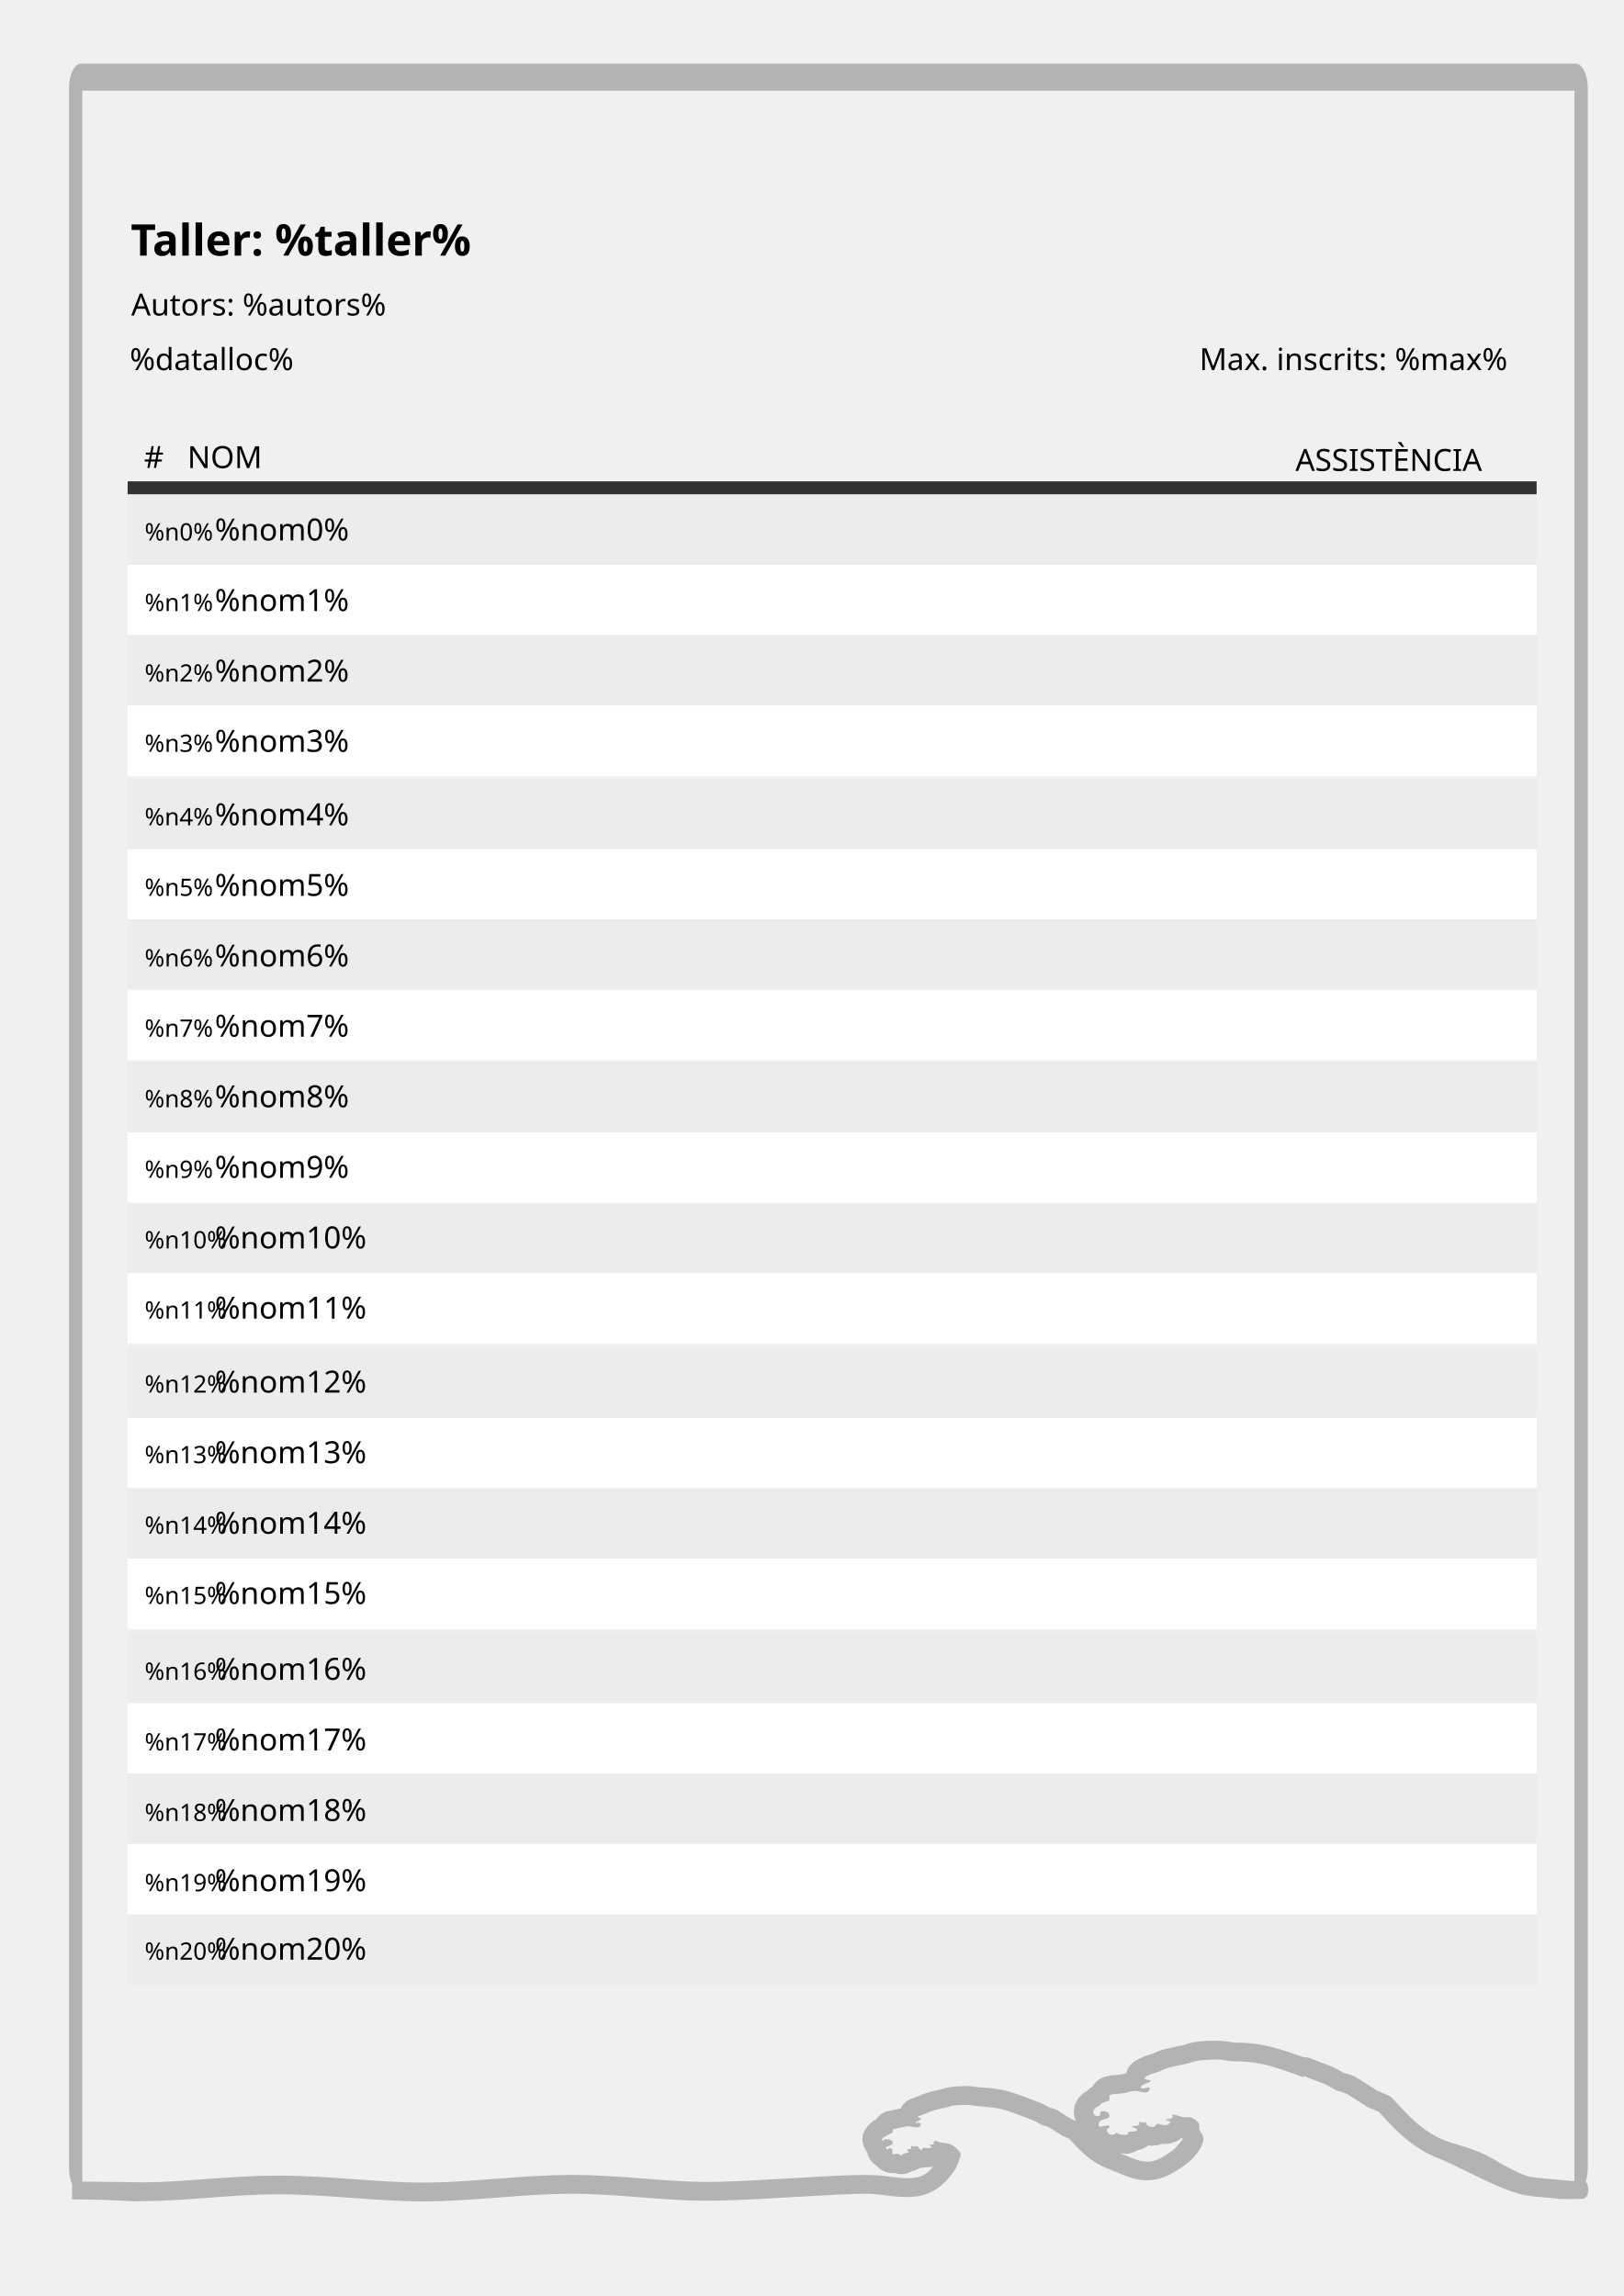
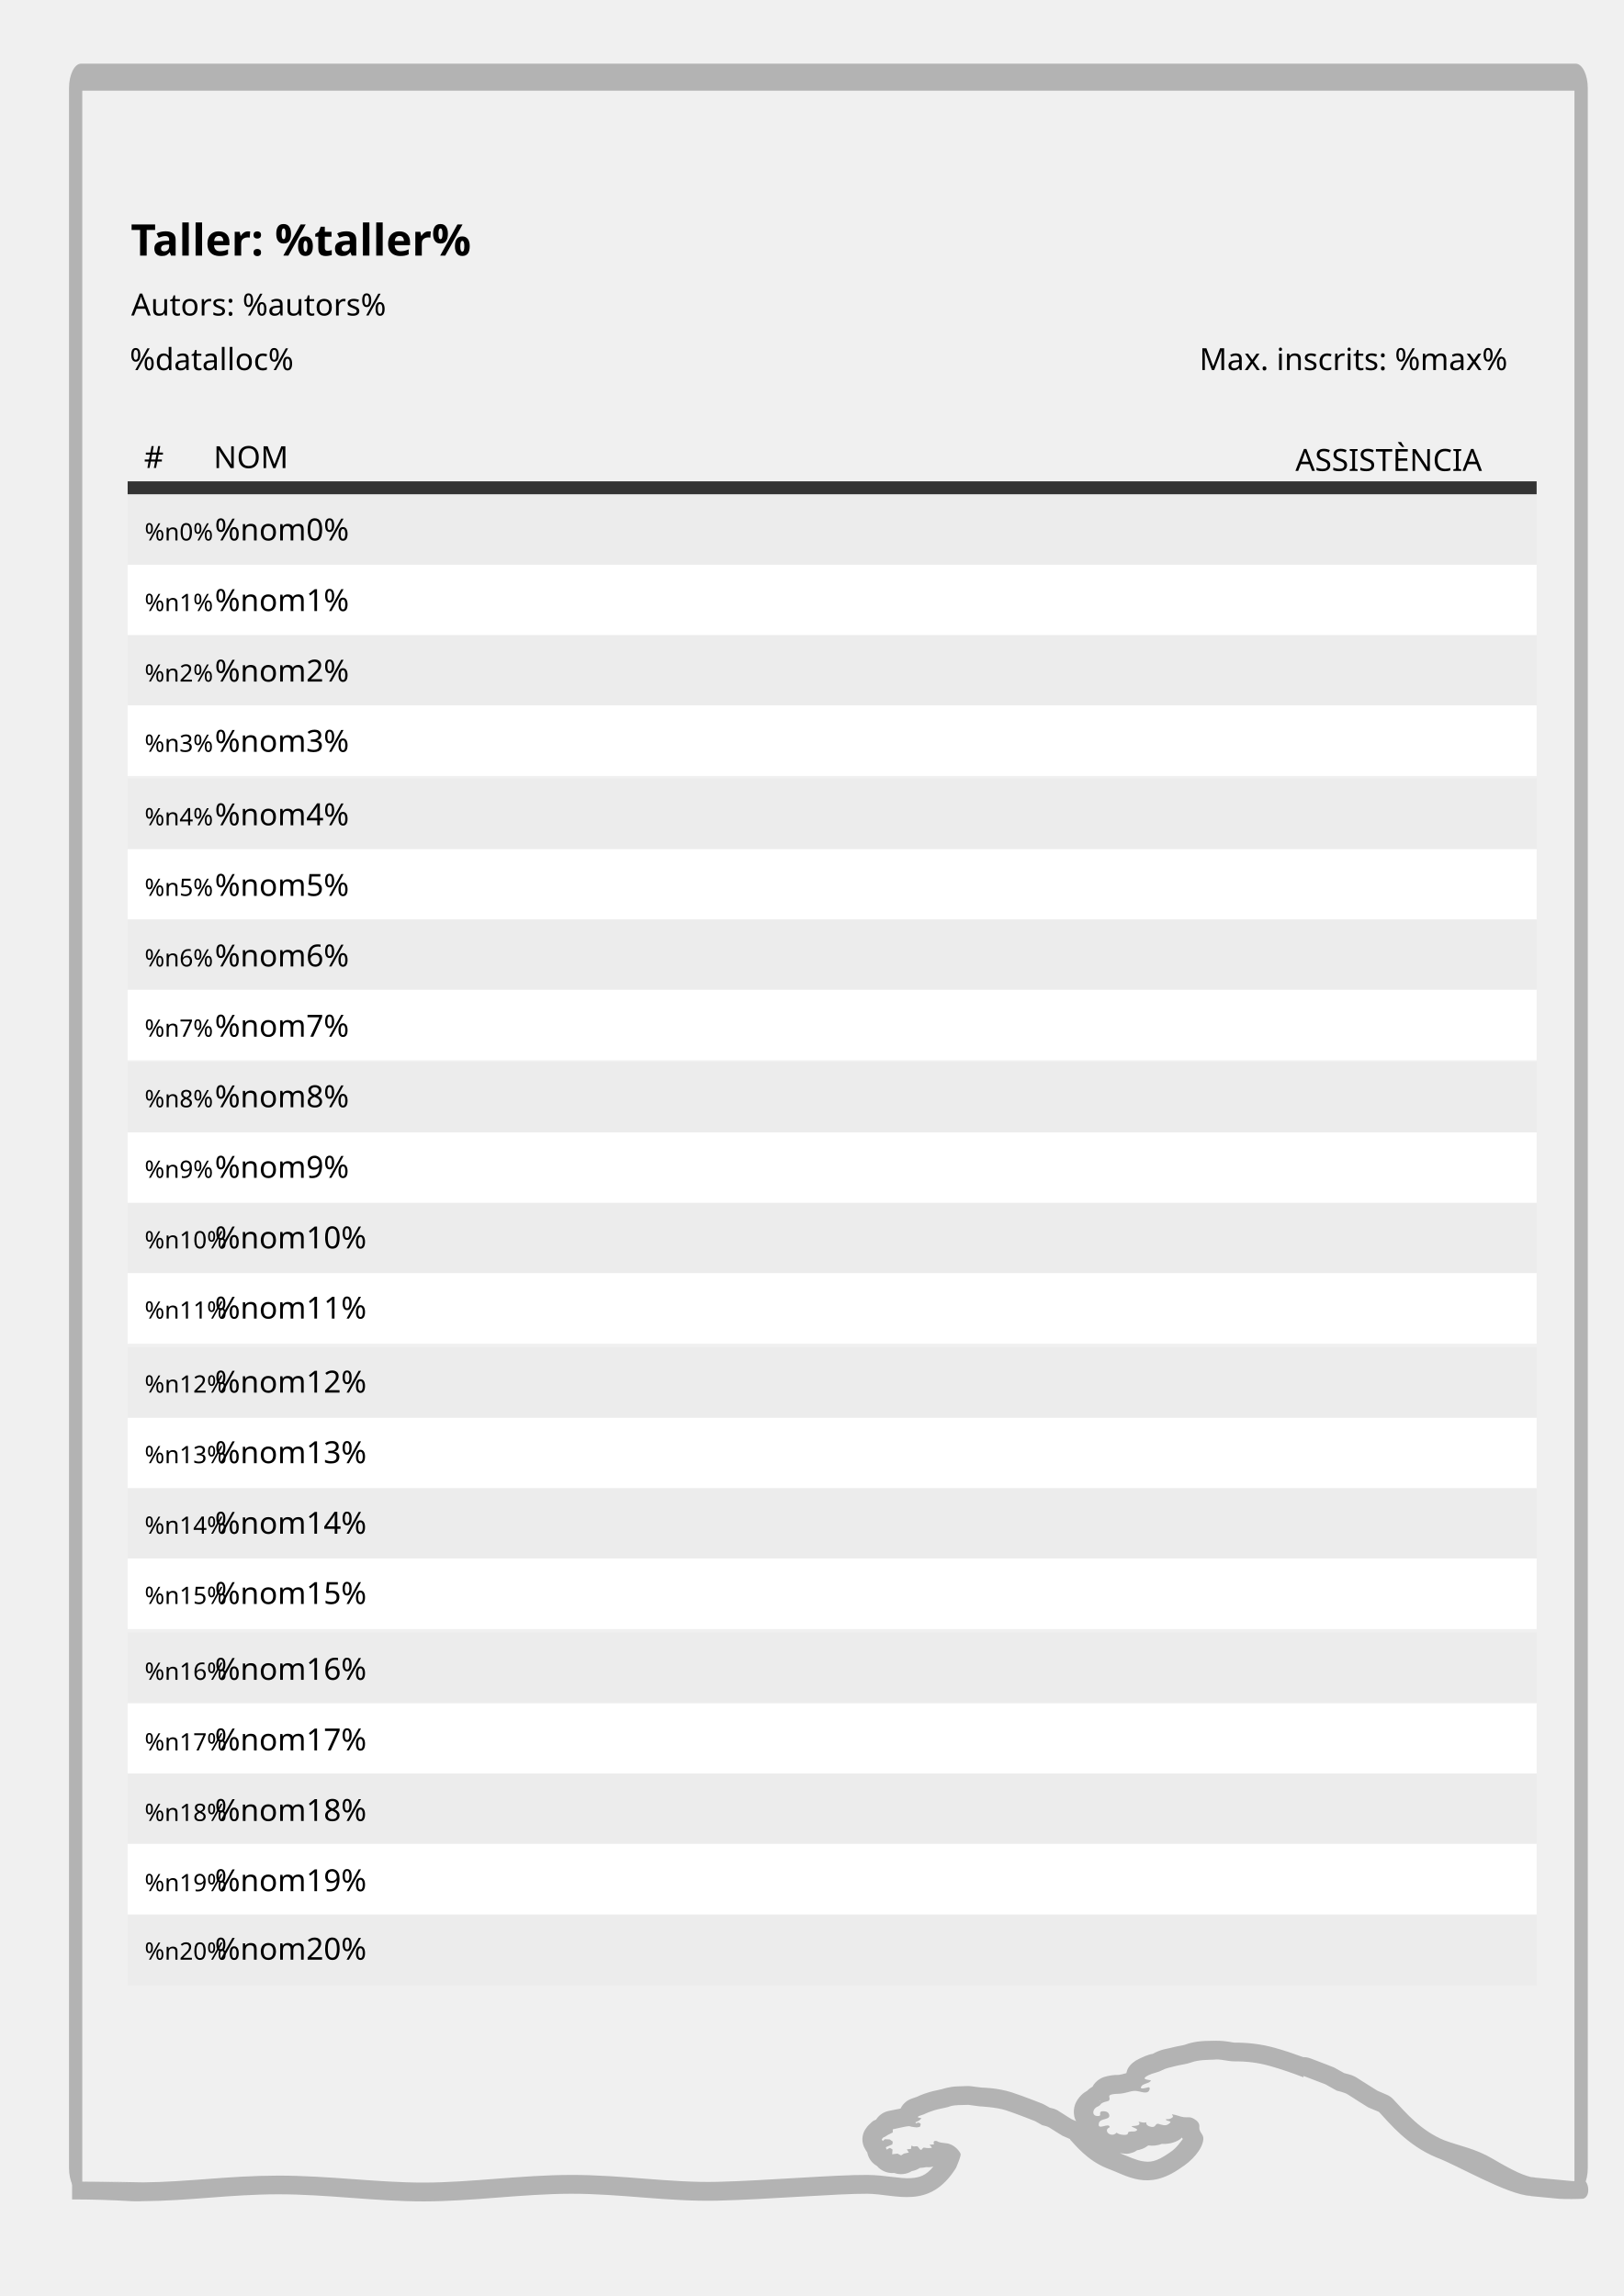
<svg xmlns="http://www.w3.org/2000/svg" id="svg2" version="1.1" width="744.094" height="1052.362" xml:space="preserve">
  <defs id="defs6">





























































































































</defs>
  <g id="g10" transform="matrix(1.25,0,0,-1.25,0,1052.362)">
    <g id="g12" transform="translate(-44.20126,-107.6205)">
      <path style="fill:#b3b3b3;fill-opacity:1;fill-rule:evenodd;stroke:none" d="M 556.469 935.375 C 553.457 935.502 548.552 935.136 542.812 937.25 C 542.017 937.543 539.806 937.748 536.25 938.688 C 534.903 939.043 532.091 939.241 528.188 941.406 C 528.115 941.346 526.053 941.673 522.375 943.469 C 521.84 943.73 521.313 944.013 520.844 944.375 C 521.067 944.188 521.232 944.052 521.344 943.969 C 521.252 944.026 521.127 944.098 520.969 944.188 C 520.812 944.276 520.651 944.398 520.5 944.5 C 520.838 944.255 520.804 944.238 520 944.812 C 519.964 944.838 519.939 944.846 519.906 944.875 C 519.841 944.922 519.784 944.984 519.719 945.031 C 519.689 945.057 519.623 945.1 519.594 945.125 C 518.851 945.659 518.031 946.264 517.062 947.781 C 516.688 948.369 516.396 949.253 516.156 950.219 C 515.414 950.384 514.759 950.582 514.25 950.719 C 514.164 950.737 514.086 950.759 514 950.781 C 513.846 950.819 513.644 950.831 513.438 950.875 C 513.119 950.942 512.783 951.015 512.688 951.031 C 512.681 951.031 512.65 951.035 512.656 951.031 C 512.115 951.05 510.381 950.918 507.531 951.562 C 505.938 951.925 503.378 952.583 501.25 955.438 C 501.01 955.758 500.903 956.076 500.719 956.406 C 499.911 956.841 499.069 957.43 498.219 958.281 C 497.428 958.732 496.41 959.388 495.438 960.375 C 493.027 962.825 491.538 965.96 492.312 970.094 C 492.45 970.818 492.775 971.517 493.156 972.219 L 491.125 971.344 C 490.721 971.096 490.145 970.751 489.094 970.094 C 487.728 969.236 485.807 967.983 486.188 968.25 C 483.514 966.37 482.525 966.459 481.469 966.156 C 481.248 966.093 481.295 966.117 481.094 966.062 L 478.781 964.75 C 478.41 964.535 478.026 964.349 477.625 964.188 C 477.625 964.188 468.961 960.742 463.75 959.062 C 457.271 956.976 450.671 956.857 449.906 956.844 L 445 956.219 C 444.491 956.149 443.984 956.109 443.469 956.125 C 443.469 956.125 441.409 956.206 438.844 956.281 C 435.097 956.389 431.844 957.5 431.844 957.5 C 431.815 957.513 431.811 957.518 431.781 957.531 C 431.568 957.588 430.854 957.76 429.094 958.125 C 424.477 959.081 421.449 960.466 420.219 961.062 L 417.938 961.844 C 415.643 962.609 413.711 964.295 412.719 966.438 L 409.906 967 L 407.281 967.531 C 404.897 968.02 402.754 969.478 401.5 971.5 C 399.868 972.053 399.289 972.903 398.812 973.312 C 398.09 973.934 397.776 974.322 397.5 974.656 C 397.221 974.989 397.054 975.269 396.906 975.469 C 396.841 975.557 396.792 975.655 396.75 975.719 L 396.719 975.719 C 394.791 978.445 394.71 982.25 396.5 985.062 L 396.969 985.875 C 397.107 986.072 397.252 986.285 397.406 986.469 L 397.625 987.312 C 398.203 989.582 399.773 991.598 401.875 992.75 C 403.727 995.007 406.815 996.267 409.781 995.969 C 412.424 996.95 415.552 996.611 417.906 995.094 L 418.562 994.969 C 419.623 994.721 420.635 994.253 421.531 993.656 C 422.527 993.633 423.475 993.503 424.438 993.281 C 425.846 993.427 426.734 993.269 427.719 993.062 C 424.205 997.319 421.333 998.048 417.469 998.344 C 412.622 998.709 405.887 996.948 397.562 996.875 C 382.953 996.748 350.887 999.494 328.781 1000.031 C 307.328 1000.551 285.195 996.821 261.719 996.875 C 238.375 996.933 215.936 1000.324 194.438 1000.375 C 172.939 1000.425 150.532 997.134 127.188 997.188 C 104.411 997.242 86.367 1000.091 65.531 1000.281 C 64.975 1000.289 48.534 999.965 33.031 999.656 L 33.031 999.719 C 46.592 1000.009 60.329 1000.288 59.812 1000.281 C 45.897 1000.11 38.133 999.98 33.031 999.969 L 33.031 1008.094 C 41.691 1008.101 50.882 1008.34 60.281 1008.906 C 60.633 1008.906 60.986 1008.938 61.344 1008.938 C 61.783 1008.941 62.244 1008.941 62.688 1008.938 C 63.124 1008.941 63.566 1008.941 64 1008.938 C 64.364 1008.938 64.701 1008.906 65.062 1008.906 C 86.995 1008.76 105.159 1005.801 127.219 1005.75 C 149.64 1005.696 172.016 1009.054 194.438 1009 C 216.859 1008.946 239.297 1005.554 261.719 1005.5 C 284.14 1005.449 306.372 1009.206 329 1008.656 C 351.632 1008.107 384.296 1005.385 397.5 1005.5 C 410.704 1005.617 425.901 1013.122 438.094 993.688 C 438.826 991.982 440.462 988.133 440.219 987.25 C 439.907 986.11 437.218 982.649 433.531 982.344 C 429.84 982.042 429.531 981.406 429.531 981.406 C 429.531 981.406 428.504 981.046 428.031 981.5 C 427.558 981.957 428.268 982.875 427.875 982.875 C 427.484 982.875 425.938 983.062 425.938 983.062 C 425.938 983.062 427.407 984.392 426.938 984.469 C 426.464 984.544 424.739 984.68 423.719 984.375 C 422.697 984.073 422.612 985.649 421.906 985.344 C 421.201 985.042 420.815 983.719 420.188 983.719 C 419.56 983.719 418.781 983.844 418.781 983.844 L 417.656 983.469 L 417.5 984.938 L 415.562 985.125 L 416.5 986.594 L 414.219 987.094 L 412.938 987.938 L 411.312 987.094 L 408.844 987.406 L 409.031 985.25 C 409.031 985.25 407.926 984.289 407.531 984.594 C 407.138 984.899 406.25 985.25 406.25 985.25 L 405.969 984.156 L 408.938 982.875 L 409.125 981.594 L 407.75 980.594 L 405.5 980.5 L 404.531 981.344 L 404.062 980.594 C 404.062 980.594 404.716 979.594 405.031 979.594 C 405.346 979.594 406.719 978.625 406.719 978.625 L 409.125 977.406 L 409.125 975.969 L 411.688 975.406 L 414.656 974.781 C 414.656 974.781 416.716 974.365 417.031 974.594 C 417.344 974.822 420.094 975.094 420.094 975.094 C 420.094 975.094 421.625 974.913 421.625 974.688 C 421.625 974.458 422.22 973.586 421.75 973.281 C 421.277 972.98 420.875 972.844 420.875 972.844 L 419.719 973.25 L 419.531 972.75 L 421.25 971.938 L 422.312 970.875 L 420.656 970.531 L 420.844 969.969 L 423.406 969.094 C 423.406 969.094 426.572 967.439 430.969 966.531 C 435.091 965.677 435.135 965.519 435.125 965.5 C 435.125 965.5 436.503 964.951 439.094 964.875 C 441.685 964.799 443.812 964.75 443.812 964.75 L 448.938 965.438 C 448.938 965.438 456.431 965.777 460.906 967.219 C 465.382 968.66 474.281 972.188 474.281 972.188 L 477.625 974.062 C 477.625 974.062 480.074 974.581 480.938 975.188 C 481.801 975.797 486.938 978.938 486.938 978.938 L 490.438 980.469 C 490.421 980.542 490.391 980.583 490.375 980.656 C 492.835 983.219 498.204 990.107 506.969 993.688 C 516.719 997.227 525.823 1004.408 541.062 993.688 C 546.014 990.602 551.095 985.228 551.469 980.406 C 551.639 978.231 549.385 977.234 549.625 975.031 C 549.818 973.244 548.8 972.158 547.312 971.25 C 545.228 969.983 544.58 970.677 542.344 970.375 C 540.587 970.14 538.964 969.259 537.188 969.094 C 536.754 969.37 538.209 969.827 537.125 970.656 C 536.311 971.278 535.358 971.391 534.344 971.312 C 533.966 972.54 538.153 971.74 535.5 973.562 C 534.003 974.591 532.454 973.891 530.938 973.469 C 529.312 973.018 529.864 975.273 527.625 974.844 C 526.45 974.619 525.101 974.085 525.281 972.688 C 524.053 973.243 522.938 972.561 521.719 972.438 C 523.503 974.469 519.714 974.376 518.594 974.5 C 518.548 975.218 522.869 975.809 520.281 976.844 C 519.585 977.123 517.128 976.698 517 977.438 C 516.813 978.53 516.223 978.515 514.969 978.5 C 513.849 978.484 512.59 978.192 511.688 977.5 C 511.018 978.275 510.043 978.642 509.031 978.375 C 507.179 977.886 506.441 975.859 508.438 975.094 C 508.441 975.075 508.429 975.057 508.438 975.031 L 508.5 975.031 C 508.496 975.043 508.504 975.049 508.5 975.062 C 508.523 975.053 508.536 975.038 508.562 975.031 C 508.428 972.45 502.661 976.96 503.594 973.125 C 504.197 970.63 509.161 971.912 508.281 969.156 C 507.818 967.705 506.101 967.579 504.781 967.719 C 503.188 968.43 505.433 969.977 502.875 969.875 C 500.665 969.786 500.566 967.639 501.844 966.344 C 502.809 965.363 503.605 965.569 504.344 964.562 C 505.135 963.483 506.956 963.326 508.125 962.875 C 509.293 961.649 507.118 960.515 509.531 959.969 C 510.795 959.684 512.153 959.72 513.438 959.625 C 514.426 959.546 516.539 959.029 516.625 959 C 517.197 958.845 517.741 958.684 518.312 958.562 C 520.092 958.233 520.402 958.204 523.469 958.938 C 524.612 959.179 525.89 959.238 526.469 958.406 C 526.791 957.945 527.337 956.755 526.25 956.656 C 526.401 956.694 524.028 957.273 523.5 957.25 C 522.052 957.148 523.305 955.903 523.594 955.688 C 523.882 955.468 524.961 955.032 525.688 954.781 L 525.719 954.906 L 525.75 954.781 C 526.436 954.546 527.05 954.246 527.438 953.656 C 527.342 953.16 522.948 953.413 525.188 951.812 C 525.217 951.794 525.281 951.782 525.281 951.75 C 525.297 951.74 525.296 951.731 525.312 951.719 C 526.002 951.344 526.24 951.255 526.375 951.125 C 528.355 950.16 530.66 949.921 532.594 948.844 C 534.167 947.968 536.674 947.498 538.562 947 C 541.015 946.352 543.616 946.161 546 945.281 C 549.218 944.094 553.395 944.146 556.844 944 C 557.037 943.99 557.248 943.938 557.438 943.938 C 560.318 943.938 562.96 944.822 565.656 944.812 C 571.278 944.791 576.396 945.382 581.844 946.906 C 587.098 948.376 592.274 950.166 597.344 952.125 L 597.344 951.5 C 602.608 953.478 607.344 955.312 607.344 955.312 L 612.562 958.219 C 612.562 958.219 616.37 959.082 617.719 960.031 C 619.069 960.98 627.062 965.938 627.062 965.938 L 631.906 967.969 C 632.201 968.257 632.445 968.496 632.438 968.531 C 636.28 972.534 644.748 983.344 658.438 988.938 C 667.395 992.188 691.059 1006.126 701.469 1006.469 L 701.438 1006.562 C 705.812 1006.987 710.195 1007.409 714.562 1007.812 C 718.22 1007.981 721.948 1007.971 725.531 1007.781 C 729.35 1006.594 727.783 999.27 725.75 999.531 C 723.964 999.756 721.406 999.63 720.5 999.688 C 714.905 999.198 709.216 998.649 703.531 998.094 C 703.512 998.087 703.489 998.072 703.469 998.062 C 702.907 997.951 702.322 997.885 701.75 997.875 C 701.672 997.875 698.837 997.212 695.5 995.656 C 692.161 994.104 688.121 991.869 684.062 989.469 C 676.06 984.739 668.91 983.616 661.906 981 C 651.07 976.572 644.193 968.239 639.375 963.156 C 639.161 962.895 639.071 962.83 638.969 962.719 C 638.929 962.678 638.849 962.569 638.812 962.531 C 638.553 962.258 638.403 962.087 638.219 961.906 C 637.434 961.138 636.49 960.532 635.469 960.094 L 631.25 958.281 C 630.771 957.983 629.566 957.233 627.75 956.094 C 625.606 954.751 622.817 952.976 622.938 953.062 C 620.058 951.04 618.702 950.957 617.25 950.531 C 616.754 950.386 616.355 950.286 615.969 950.188 L 611.781 947.844 C 611.43 947.641 611.034 947.496 610.656 947.344 C 610.656 947.344 605.933 945.475 600.594 943.469 C 599.516 943.069 598.371 942.849 597.219 942.875 C 593.012 941.325 588.75 939.892 584.344 938.656 C 578.056 936.898 571.882 936.193 565.594 936.219 C 564.874 936.222 562.147 935.375 557.438 935.375 C 557.172 935.369 556.923 935.359 556.656 935.375 C 556.64 935.378 556.452 935.406 556.469 935.406 L 556.469 935.375 z M 426.719 962.719 C 426.679 962.82 426.658 962.93 426.625 963.031 C 426.641 962.978 426.639 962.897 426.656 962.844 C 426.675 962.786 426.7 962.777 426.719 962.719 z M 504.125 962.844 C 504.161 962.837 504.172 962.837 504.188 962.844 C 504.24 962.859 504.24 962.937 504.125 962.969 C 504.066 962.985 503.838 963.013 503.75 963.031 C 503.786 963.016 503.904 962.919 503.938 962.906 C 504.016 962.878 504.079 962.85 504.125 962.844 z M 541.656 979.719 C 541.791 980.049 541.893 980.161 542.031 980.438 C 541.349 981.256 539.077 984.704 536.25 986.469 C 536.109 986.552 535.982 986.658 535.844 986.75 C 529.667 991.093 526.795 991.118 523.469 990.562 C 520.812 990.121 517.348 988.582 513.188 986.906 C 513.723 986.953 514.358 987.054 514.844 987.062 L 514.875 987.062 C 515.407 987.069 516.434 987.613 519.625 986.406 C 520.098 986.229 520.594 985.871 521.094 985.562 C 521.661 985.499 522.437 985.345 523.688 984.844 C 524.384 984.564 525.226 984.118 526.25 983.344 C 528.027 983.623 530.391 983.486 532.438 982.625 C 534.641 982.822 538.069 982.372 540.656 980.594 C 540.952 980.394 541.334 979.972 541.656 979.719 z " transform="matrix(0.8,0,0,-0.8,44.20126,949.5102)" id="path66" />
      <path d="m 73.899,926.166 c -2.399,0 -4.398,-4.066 -4.398,-8.95 l 0,-762.648 c 0,-4.884 1.999,-8.983 4.398,-8.983 l 0.47,0 0,770.68 547.051,0 0,-770.68 0.47,0 c 2.401,0 4.416,4.099 4.416,8.983 l 0,762.648 c 0,4.884 -2.015,8.95 -4.416,8.95 l -547.991,0 z" style="fill:#b3b3b3;fill-opacity:1;fill-rule:nonzero;stroke:none" id="path68" />
      <text xml:space="preserve" style="font-size:32px;font-style:normal;font-weight:normal;line-height:125%;letter-spacing:0px;word-spacing:0px;fill:#000000;fill-opacity:1;stroke:none;font-family:Sans" x="92.131" y="-855.79" id="text3203" transform="scale(1,-1)">
        <tspan id="tspan3205" x="92.131" y="-855.79" style="font-size:16px;font-style:normal;font-variant:normal;font-weight:bold;font-stretch:normal;font-family:Night Court;-inkscape-font-specification:Night Court Bold">Taller: %taller%</tspan>
      </text>
      <text xml:space="preserve" style="font-size:32px;font-style:normal;font-weight:normal;line-height:125%;letter-spacing:0px;word-spacing:0px;fill:#000000;fill-opacity:1;stroke:none;font-family:Sans" x="91.785" y="-813.795" id="text3207" transform="scale(1,-1)">
        <tspan id="tspan3209" x="91.785" y="-813.795" style="font-size:11.2px">%datalloc%</tspan>
      </text>
      <text xml:space="preserve" style="font-size:32px;font-style:normal;font-weight:normal;line-height:125%;letter-spacing:0px;word-spacing:0px;fill:#000000;fill-opacity:1;stroke:none;font-family:Sans" x="92.316" y="-833.826" id="text3211" transform="scale(1,-1)">
        <tspan id="tspan3213" x="92.316" y="-833.826" style="font-size:11.2px">Autors: %autors%</tspan>
      </text>
      <path d="m 90.997,742.477 516.56,0 0,-25.879 -516.56,0 0,25.879 z" style="fill:#ffffff;fill-opacity:1;fill-rule:nonzero;stroke:none" id="path26-2" />
      <path d="m 90.997,768.356 516.56,0 0,-25.879 -516.56,0 0,25.879 z" style="fill:#ececec;fill-opacity:1;fill-rule:nonzero;stroke:none" id="path30-9" />
      <path d="m 90.997,716.598 516.56,0 0,-25.879 -516.56,0 0,25.879 z" style="fill:#ececec;fill-opacity:1;fill-rule:nonzero;stroke:none" id="path32-2" />
      <path d="m 90.997,690.852 516.56,0 0,-25.879 -516.56,0 0,25.879 z" style="fill:#ffffff;fill-opacity:1;fill-rule:nonzero;stroke:none" id="path26-2-1" />
      <path d="m 90.997,773.018 516.56,0 0,-4.739 -516.56,0 0,4.739 z" style="fill:#333333;fill-opacity:1;fill-rule:nonzero;stroke:none" id="path30-9-87" />
      <path d="m 90.997,638.221 516.56,0 0,-25.879 -516.56,0 0,25.879 z" style="fill:#ffffff;fill-opacity:1;fill-rule:nonzero;stroke:none" id="path26-2-4" />
      <path d="m 90.997,664.1 516.56,0 0,-25.879 -516.56,0 0,25.879 z" style="fill:#ececec;fill-opacity:1;fill-rule:nonzero;stroke:none" id="path30-9-1" />
      <path d="m 90.997,612.342 516.56,0 0,-25.879 -516.56,0 0,25.879 z" style="fill:#ececec;fill-opacity:1;fill-rule:nonzero;stroke:none" id="path32-2-0" />
      <path d="m 90.997,586.596 516.56,0 0,-25.879 -516.56,0 0,25.879 z" style="fill:#ffffff;fill-opacity:1;fill-rule:nonzero;stroke:none" id="path26-2-1-4" />
      <path d="m 90.997,429.676 516.56,0 0,-25.879 -516.56,0 0,25.879 z" style="fill:#ffffff;fill-opacity:1;fill-rule:nonzero;stroke:none" id="path26-2-7" />
      <path d="m 90.997,455.555 516.56,0 0,-25.879 -516.56,0 0,25.879 z" style="fill:#ececec;fill-opacity:1;fill-rule:nonzero;stroke:none" id="path30-9-4" />
      <path d="m 90.997,403.797 516.56,0 0,-25.879 -516.56,0 0,25.879 z" style="fill:#ececec;fill-opacity:1;fill-rule:nonzero;stroke:none" id="path32-2-9" />
      <path d="m 90.997,378.051 516.56,0 0,-25.879 -516.56,0 0,25.879 z" style="fill:#ffffff;fill-opacity:1;fill-rule:nonzero;stroke:none" id="path26-2-1-2" />
      <path d="m 90.997,325.04 516.56,0 0,-25.879 -516.56,0 0,25.879 z" style="fill:#ffffff;fill-opacity:1;fill-rule:nonzero;stroke:none" id="path26-2-6" />
      <path d="m 90.997,350.919 516.56,0 0,-25.879 -516.56,0 0,25.879 z" style="fill:#ececec;fill-opacity:1;fill-rule:nonzero;stroke:none" id="path30-9-8" />
      <path d="m 90.997,299.161 516.56,0 0,-25.879 -516.56,0 0,25.879 z" style="fill:#ececec;fill-opacity:1;fill-rule:nonzero;stroke:none" id="path32-2-5" />
      <path d="m 90.997,273.415 516.56,0 0,-25.879 -516.56,0 0,25.879 z" style="fill:#ffffff;fill-opacity:1;fill-rule:nonzero;stroke:none" id="path26-2-1-40" />
      <path d="m 91.006,247.389 516.56,0 0,-25.879 -516.56,0 0,25.879 z" style="fill:#ececec;fill-opacity:1;fill-rule:nonzero;stroke:none" id="path32-2-5-0" />
      <path d="m 90.997,534.312 516.56,0 0,-25.879 -516.56,0 0,25.879 z" style="fill:#ffffff;fill-opacity:1;fill-rule:nonzero;stroke:none" id="path26-2-73" />
      <path d="m 90.997,560.191 516.56,0 0,-25.879 -516.56,0 0,25.879 z" style="fill:#ececec;fill-opacity:1;fill-rule:nonzero;stroke:none" id="path30-9-9" />
      <path d="m 90.997,508.433 516.56,0 0,-25.879 -516.56,0 0,25.879 z" style="fill:#ececec;fill-opacity:1;fill-rule:nonzero;stroke:none" id="path32-2-8" />
      <path d="m 90.997,482.688 516.56,0 0,-25.879 -516.56,0 0,25.879 z" style="fill:#ffffff;fill-opacity:1;fill-rule:nonzero;stroke:none" id="path26-2-1-8" />
      <text xml:space="preserve" style="font-size:32px;font-style:normal;font-weight:normal;line-height:125%;letter-spacing:0px;word-spacing:0px;fill:#000000;fill-opacity:1;stroke:none;font-family:Sans" x="96.984" y="-777.935" id="text3207-1" transform="scale(1,-1)">
        <tspan id="tspan3209-4" x="96.984" y="-777.935" style="font-size:11.2px">#</tspan>
      </text>
-       <text xml:space="preserve" style="font-size:32px;font-style:normal;font-weight:normal;line-height:125%;letter-spacing:0px;word-spacing:0px;fill:#000000;fill-opacity:1;stroke:none;font-family:Sans" x="112.888" y="-777.878" id="text3207-1-3" transform="scale(1,-1)">
-         <tspan id="tspan3209-4-9" x="112.888" y="-777.878" style="font-size:11.2px">NOM</tspan>
+       <text xml:space="preserve" style="font-size:32px;font-style:normal;font-weight:normal;line-height:125%;letter-spacing:0px;word-spacing:0px;fill:#000000;fill-opacity:1;stroke:none;font-family:Sans" x="122.488" y="-777.878" id="text3207-1-3" transform="scale(1,-1)">
+         <tspan id="tspan3209-4-9" x="122.488" y="-777.878" style="font-size:11.2px">NOM</tspan>
      </text>
      <text xml:space="preserve" style="font-size:32px;font-style:normal;font-weight:normal;line-height:125%;letter-spacing:0px;word-spacing:0px;fill:#000000;fill-opacity:1;stroke:none;font-family:Sans" x="519.124" y="-776.841" id="text3207-1-3-3" transform="scale(1,-1)">
        <tspan id="tspan3209-4-9-4" x="519.124" y="-776.841" style="font-size:11.2px">ASSISTÈNCIA</tspan>
      </text>
      <text xml:space="preserve" style="font-size:8.8px;font-style:normal;font-weight:normal;line-height:125%;letter-spacing:0px;word-spacing:0px;fill:#000000;fill-opacity:1;stroke:none;font-family:Sans" x="97.23" y="-751.339" id="text3207-4" transform="scale(1,-1)">
        <tspan id="tspan3209-41" x="97.23" y="-751.339" style="font-size:8.8px">%n0%</tspan>
      </text>
      <text xml:space="preserve" style="font-size:32px;font-style:normal;font-weight:normal;line-height:125%;letter-spacing:0px;word-spacing:0px;fill:#000000;fill-opacity:1;stroke:none;font-family:Sans" x="122.969" y="-751.339" id="text3207-4-3" transform="scale(1,-1)">
        <tspan id="tspan3209-41-2" x="122.969" y="-751.339" style="font-size:11.2px">%nom0%</tspan>
      </text>
      <text xml:space="preserve" style="font-size:8.8px;font-style:normal;font-weight:normal;line-height:125%;letter-spacing:0px;word-spacing:0px;fill:#000000;fill-opacity:1;stroke:none;font-family:Sans" x="97.23" y="-725.46" id="text3207-4-4" transform="scale(1,-1)">
        <tspan id="tspan3209-41-20" x="97.23" y="-725.46" style="font-size:8.8px">%n1%</tspan>
      </text>
      <text xml:space="preserve" style="font-size:32px;font-style:normal;font-weight:normal;line-height:125%;letter-spacing:0px;word-spacing:0px;fill:#000000;fill-opacity:1;stroke:none;font-family:Sans" x="122.969" y="-725.46" id="text3207-4-3-0" transform="scale(1,-1)">
        <tspan id="tspan3209-41-2-2" x="122.969" y="-725.46" style="font-size:11.2px">%nom1%</tspan>
      </text>
      <text xml:space="preserve" style="font-size:8.8px;font-style:normal;font-weight:normal;line-height:125%;letter-spacing:0px;word-spacing:0px;fill:#000000;fill-opacity:1;stroke:none;font-family:Sans" x="97.23" y="-699.581" id="text3207-4-5" transform="scale(1,-1)">
        <tspan id="tspan3209-41-0" x="97.23" y="-699.581" style="font-size:8.8px">%n2%</tspan>
      </text>
      <text xml:space="preserve" style="font-size:32px;font-style:normal;font-weight:normal;line-height:125%;letter-spacing:0px;word-spacing:0px;fill:#000000;fill-opacity:1;stroke:none;font-family:Sans" x="122.969" y="-699.581" id="text3207-4-3-02" transform="scale(1,-1)">
        <tspan id="tspan3209-41-2-1" x="122.969" y="-699.581" style="font-size:11.2px">%nom2%</tspan>
      </text>
      <text xml:space="preserve" style="font-size:8.8px;font-style:normal;font-weight:normal;line-height:125%;letter-spacing:0px;word-spacing:0px;fill:#000000;fill-opacity:1;stroke:none;font-family:Sans" x="97.23" y="-673.836" id="text3207-4-34" transform="scale(1,-1)">
        <tspan id="tspan3209-41-5" x="97.23" y="-673.836" style="font-size:8.8px">%n3%</tspan>
      </text>
      <text xml:space="preserve" style="font-size:32px;font-style:normal;font-weight:normal;line-height:125%;letter-spacing:0px;word-spacing:0px;fill:#000000;fill-opacity:1;stroke:none;font-family:Sans" x="122.969" y="-673.836" id="text3207-4-3-6" transform="scale(1,-1)">
        <tspan id="tspan3209-41-2-12" x="122.969" y="-673.836" style="font-size:11.2px">%nom3%</tspan>
      </text>
      <text xml:space="preserve" style="font-size:8.8px;font-style:normal;font-weight:normal;line-height:125%;letter-spacing:0px;word-spacing:0px;fill:#000000;fill-opacity:1;stroke:none;font-family:Sans" x="97.23" y="-646.89" id="text3207-4-0" transform="scale(1,-1)">
        <tspan id="tspan3209-41-4" x="97.23" y="-646.89" style="font-size:8.8px">%n4%</tspan>
      </text>
      <text xml:space="preserve" style="font-size:32px;font-style:normal;font-weight:normal;line-height:125%;letter-spacing:0px;word-spacing:0px;fill:#000000;fill-opacity:1;stroke:none;font-family:Sans" x="122.969" y="-646.89" id="text3207-4-3-5" transform="scale(1,-1)">
        <tspan id="tspan3209-41-2-7" x="122.969" y="-646.89" style="font-size:11.2px">%nom4%</tspan>
      </text>
      <text xml:space="preserve" style="font-size:8.8px;font-style:normal;font-weight:normal;line-height:125%;letter-spacing:0px;word-spacing:0px;fill:#000000;fill-opacity:1;stroke:none;font-family:Sans" x="97.23" y="-621.012" id="text3207-4-4-3" transform="scale(1,-1)">
        <tspan id="tspan3209-41-20-8" x="97.23" y="-621.012" style="font-size:8.8px">%n5%</tspan>
      </text>
      <text xml:space="preserve" style="font-size:32px;font-style:normal;font-weight:normal;line-height:125%;letter-spacing:0px;word-spacing:0px;fill:#000000;fill-opacity:1;stroke:none;font-family:Sans" x="122.969" y="-621.012" id="text3207-4-3-0-9" transform="scale(1,-1)">
        <tspan id="tspan3209-41-2-2-0" x="122.969" y="-621.012" style="font-size:11.2px">%nom5%</tspan>
      </text>
      <text xml:space="preserve" style="font-size:8.8px;font-style:normal;font-weight:normal;line-height:125%;letter-spacing:0px;word-spacing:0px;fill:#000000;fill-opacity:1;stroke:none;font-family:Sans" x="97.23" y="-595.133" id="text3207-4-5-5" transform="scale(1,-1)">
        <tspan id="tspan3209-41-0-4" x="97.23" y="-595.133" style="font-size:8.8px">%n6%</tspan>
      </text>
      <text xml:space="preserve" style="font-size:32px;font-style:normal;font-weight:normal;line-height:125%;letter-spacing:0px;word-spacing:0px;fill:#000000;fill-opacity:1;stroke:none;font-family:Sans" x="122.969" y="-595.133" id="text3207-4-3-02-2" transform="scale(1,-1)">
        <tspan id="tspan3209-41-2-1-2" x="122.969" y="-595.133" style="font-size:11.2px">%nom6%</tspan>
      </text>
      <text xml:space="preserve" style="font-size:8.8px;font-style:normal;font-weight:normal;line-height:125%;letter-spacing:0px;word-spacing:0px;fill:#000000;fill-opacity:1;stroke:none;font-family:Sans" x="97.23" y="-569.387" id="text3207-4-34-3" transform="scale(1,-1)">
        <tspan id="tspan3209-41-5-8" x="97.23" y="-569.387" style="font-size:8.8px">%n7%</tspan>
      </text>
      <text xml:space="preserve" style="font-size:32px;font-style:normal;font-weight:normal;line-height:125%;letter-spacing:0px;word-spacing:0px;fill:#000000;fill-opacity:1;stroke:none;font-family:Sans" x="122.969" y="-569.387" id="text3207-4-3-6-0" transform="scale(1,-1)">
        <tspan id="tspan3209-41-2-12-3" x="122.969" y="-569.387" style="font-size:11.2px">%nom7%</tspan>
      </text>
      <text xml:space="preserve" style="font-size:8.8px;font-style:normal;font-weight:normal;line-height:125%;letter-spacing:0px;word-spacing:0px;fill:#000000;fill-opacity:1;stroke:none;font-family:Sans" x="97.23" y="-543.514" id="text3207-4-9" transform="scale(1,-1)">
        <tspan id="tspan3209-41-44" x="97.23" y="-543.514" style="font-size:8.8px">%n8%</tspan>
      </text>
      <text xml:space="preserve" style="font-size:32px;font-style:normal;font-weight:normal;line-height:125%;letter-spacing:0px;word-spacing:0px;fill:#000000;fill-opacity:1;stroke:none;font-family:Sans" x="122.969" y="-543.514" id="text3207-4-3-2" transform="scale(1,-1)">
        <tspan id="tspan3209-41-2-8" x="122.969" y="-543.514" style="font-size:11.2px">%nom8%</tspan>
      </text>
      <text xml:space="preserve" style="font-size:8.8px;font-style:normal;font-weight:normal;line-height:125%;letter-spacing:0px;word-spacing:0px;fill:#000000;fill-opacity:1;stroke:none;font-family:Sans" x="97.23" y="-517.635" id="text3207-4-4-6" transform="scale(1,-1)">
        <tspan id="tspan3209-41-20-0" x="97.23" y="-517.635" style="font-size:8.8px">%n9%</tspan>
      </text>
      <text xml:space="preserve" style="font-size:32px;font-style:normal;font-weight:normal;line-height:125%;letter-spacing:0px;word-spacing:0px;fill:#000000;fill-opacity:1;stroke:none;font-family:Sans" x="122.969" y="-517.635" id="text3207-4-3-0-4" transform="scale(1,-1)">
        <tspan id="tspan3209-41-2-2-07" x="122.969" y="-517.635" style="font-size:11.2px">%nom9%</tspan>
      </text>
      <text xml:space="preserve" style="font-size:8.8px;font-style:normal;font-weight:normal;line-height:125%;letter-spacing:0px;word-spacing:0px;fill:#000000;fill-opacity:1;stroke:none;font-family:Sans" x="97.23" y="-491.756" id="text3207-4-5-0" transform="scale(1,-1)">
        <tspan id="tspan3209-41-0-47" x="97.23" y="-491.756" style="font-size:8.8px">%n10%</tspan>
      </text>
      <text xml:space="preserve" style="font-size:32px;font-style:normal;font-weight:normal;line-height:125%;letter-spacing:0px;word-spacing:0px;fill:#000000;fill-opacity:1;stroke:none;font-family:Sans" x="122.969" y="-491.756" id="text3207-4-3-02-29" transform="scale(1,-1)">
        <tspan id="tspan3209-41-2-1-4" x="122.969" y="-491.756" style="font-size:11.2px">%nom10%</tspan>
      </text>
      <text xml:space="preserve" style="font-size:8.8px;font-style:normal;font-weight:normal;line-height:125%;letter-spacing:0px;word-spacing:0px;fill:#000000;fill-opacity:1;stroke:none;font-family:Sans" x="97.23" y="-466.011" id="text3207-4-34-1" transform="scale(1,-1)">
        <tspan id="tspan3209-41-5-7" x="97.23" y="-466.011" style="font-size:8.8px">%n11%</tspan>
      </text>
      <text xml:space="preserve" style="font-size:32px;font-style:normal;font-weight:normal;line-height:125%;letter-spacing:0px;word-spacing:0px;fill:#000000;fill-opacity:1;stroke:none;font-family:Sans" x="122.969" y="-466.011" id="text3207-4-3-6-6" transform="scale(1,-1)">
        <tspan id="tspan3209-41-2-12-4" x="122.969" y="-466.011" style="font-size:11.2px">%nom11%</tspan>
      </text>
      <text xml:space="preserve" style="font-size:8.8px;font-style:normal;font-weight:normal;line-height:125%;letter-spacing:0px;word-spacing:0px;fill:#000000;fill-opacity:1;stroke:none;font-family:Sans" x="97.23" y="-438.878" id="text3207-4-49" transform="scale(1,-1)">
        <tspan id="tspan3209-41-7" x="97.23" y="-438.878" style="font-size:8.8px">%n12%</tspan>
      </text>
      <text xml:space="preserve" style="font-size:32px;font-style:normal;font-weight:normal;line-height:125%;letter-spacing:0px;word-spacing:0px;fill:#000000;fill-opacity:1;stroke:none;font-family:Sans" x="122.969" y="-438.878" id="text3207-4-3-3" transform="scale(1,-1)">
        <tspan id="tspan3209-41-2-3" x="122.969" y="-438.878" style="font-size:11.2px">%nom12%</tspan>
      </text>
      <text xml:space="preserve" style="font-size:8.8px;font-style:normal;font-weight:normal;line-height:125%;letter-spacing:0px;word-spacing:0px;fill:#000000;fill-opacity:1;stroke:none;font-family:Sans" x="97.23" y="-412.999" id="text3207-4-4-7" transform="scale(1,-1)">
        <tspan id="tspan3209-41-20-4" x="97.23" y="-412.999" style="font-size:8.8px">%n13%</tspan>
      </text>
      <text xml:space="preserve" style="font-size:32px;font-style:normal;font-weight:normal;line-height:125%;letter-spacing:0px;word-spacing:0px;fill:#000000;fill-opacity:1;stroke:none;font-family:Sans" x="122.969" y="-412.999" id="text3207-4-3-0-7" transform="scale(1,-1)">
        <tspan id="tspan3209-41-2-2-3" x="122.969" y="-412.999" style="font-size:11.2px">%nom13%</tspan>
      </text>
      <text xml:space="preserve" style="font-size:8.8px;font-style:normal;font-weight:normal;line-height:125%;letter-spacing:0px;word-spacing:0px;fill:#000000;fill-opacity:1;stroke:none;font-family:Sans" x="97.23" y="-387.12" id="text3207-4-5-3" transform="scale(1,-1)">
        <tspan id="tspan3209-41-0-5" x="97.23" y="-387.12" style="font-size:8.8px">%n14%</tspan>
      </text>
      <text xml:space="preserve" style="font-size:32px;font-style:normal;font-weight:normal;line-height:125%;letter-spacing:0px;word-spacing:0px;fill:#000000;fill-opacity:1;stroke:none;font-family:Sans" x="122.969" y="-387.12" id="text3207-4-3-02-3" transform="scale(1,-1)">
        <tspan id="tspan3209-41-2-1-7" x="122.969" y="-387.12" style="font-size:11.2px">%nom14%</tspan>
      </text>
      <text xml:space="preserve" style="font-size:8.8px;font-style:normal;font-weight:normal;line-height:125%;letter-spacing:0px;word-spacing:0px;fill:#000000;fill-opacity:1;stroke:none;font-family:Sans" x="97.23" y="-361.375" id="text3207-4-34-5" transform="scale(1,-1)">
        <tspan id="tspan3209-41-5-1" x="97.23" y="-361.375" style="font-size:8.8px">%n15%</tspan>
      </text>
      <text xml:space="preserve" style="font-size:32px;font-style:normal;font-weight:normal;line-height:125%;letter-spacing:0px;word-spacing:0px;fill:#000000;fill-opacity:1;stroke:none;font-family:Sans" x="122.969" y="-361.375" id="text3207-4-3-6-2" transform="scale(1,-1)">
        <tspan id="tspan3209-41-2-12-7" x="122.969" y="-361.375" style="font-size:11.2px">%nom15%</tspan>
      </text>
      <text xml:space="preserve" style="font-size:8.8px;font-style:normal;font-weight:normal;line-height:125%;letter-spacing:0px;word-spacing:0px;fill:#000000;fill-opacity:1;stroke:none;font-family:Sans" x="97.23" y="-333.562" id="text3207-4-2" transform="scale(1,-1)">
        <tspan id="tspan3209-41-04" x="97.23" y="-333.562" style="font-size:8.8px">%n16%</tspan>
      </text>
      <text xml:space="preserve" style="font-size:32px;font-style:normal;font-weight:normal;line-height:125%;letter-spacing:0px;word-spacing:0px;fill:#000000;fill-opacity:1;stroke:none;font-family:Sans" x="122.969" y="-333.562" id="text3207-4-3-8" transform="scale(1,-1)">
        <tspan id="tspan3209-41-2-9" x="122.969" y="-333.562" style="font-size:11.2px">%nom16%</tspan>
      </text>
      <text xml:space="preserve" style="font-size:8.8px;font-style:normal;font-weight:normal;line-height:125%;letter-spacing:0px;word-spacing:0px;fill:#000000;fill-opacity:1;stroke:none;font-family:Sans" x="97.23" y="-307.683" id="text3207-4-4-4" transform="scale(1,-1)">
        <tspan id="tspan3209-41-20-7" x="97.23" y="-307.683" style="font-size:8.8px">%n17%</tspan>
      </text>
      <text xml:space="preserve" style="font-size:32px;font-style:normal;font-weight:normal;line-height:125%;letter-spacing:0px;word-spacing:0px;fill:#000000;fill-opacity:1;stroke:none;font-family:Sans" x="122.969" y="-307.683" id="text3207-4-3-0-1" transform="scale(1,-1)">
        <tspan id="tspan3209-41-2-2-05" x="122.969" y="-307.683" style="font-size:11.2px">%nom17%</tspan>
      </text>
      <text xml:space="preserve" style="font-size:8.8px;font-style:normal;font-weight:normal;line-height:125%;letter-spacing:0px;word-spacing:0px;fill:#000000;fill-opacity:1;stroke:none;font-family:Sans" x="97.23" y="-281.804" id="text3207-4-5-6" transform="scale(1,-1)">
        <tspan id="tspan3209-41-0-8" x="97.23" y="-281.804" style="font-size:8.8px">%n18%</tspan>
      </text>
      <text xml:space="preserve" style="font-size:32px;font-style:normal;font-weight:normal;line-height:125%;letter-spacing:0px;word-spacing:0px;fill:#000000;fill-opacity:1;stroke:none;font-family:Sans" x="122.969" y="-281.804" id="text3207-4-3-02-0" transform="scale(1,-1)">
        <tspan id="tspan3209-41-2-1-1" x="122.969" y="-281.804" style="font-size:11.2px">%nom18%</tspan>
      </text>
      <text xml:space="preserve" style="font-size:8.8px;font-style:normal;font-weight:normal;line-height:125%;letter-spacing:0px;word-spacing:0px;fill:#000000;fill-opacity:1;stroke:none;font-family:Sans" x="97.23" y="-256.059" id="text3207-4-34-6" transform="scale(1,-1)">
        <tspan id="tspan3209-41-5-0" x="97.23" y="-256.059" style="font-size:8.8px">%n19%</tspan>
      </text>
      <text xml:space="preserve" style="font-size:32px;font-style:normal;font-weight:normal;line-height:125%;letter-spacing:0px;word-spacing:0px;fill:#000000;fill-opacity:1;stroke:none;font-family:Sans" x="122.969" y="-256.059" id="text3207-4-3-6-8" transform="scale(1,-1)">
        <tspan id="tspan3209-41-2-12-5" x="122.969" y="-256.059" style="font-size:11.2px">%nom19%</tspan>
      </text>
      <text xml:space="preserve" style="font-size:8.8px;font-style:normal;font-weight:normal;line-height:125%;letter-spacing:0px;word-spacing:0px;fill:#000000;fill-opacity:1;stroke:none;font-family:Sans" x="97.23" y="-230.942" id="text3207-4-34-6-0" transform="scale(1,-1)">
        <tspan id="tspan3209-41-5-0-0" x="97.23" y="-230.942" style="font-size:8.8px">%n20%</tspan>
      </text>
      <text xml:space="preserve" style="font-size:32px;font-style:normal;font-weight:normal;line-height:125%;letter-spacing:0px;word-spacing:0px;fill:#000000;fill-opacity:1;stroke:none;font-family:Sans" x="122.969" y="-230.942" id="text3207-4-3-6-8-6" transform="scale(1,-1)">
        <tspan id="tspan3209-41-2-12-5-3" x="122.969" y="-230.942" style="font-size:11.2px">%nom20%</tspan>
      </text>
      <text xml:space="preserve" style="font-size:32px;font-style:normal;font-weight:normal;line-height:125%;letter-spacing:0px;word-spacing:0px;fill:#000000;fill-opacity:1;stroke:none;font-family:Sans" x="483.906" y="-813.817" id="text3207-9" transform="scale(1,-1)">
        <tspan id="tspan3209-40" x="483.906" y="-813.817" style="font-size:11.2px">Max. inscrits: %max%</tspan>
      </text>
    </g>
  </g>
</svg>
